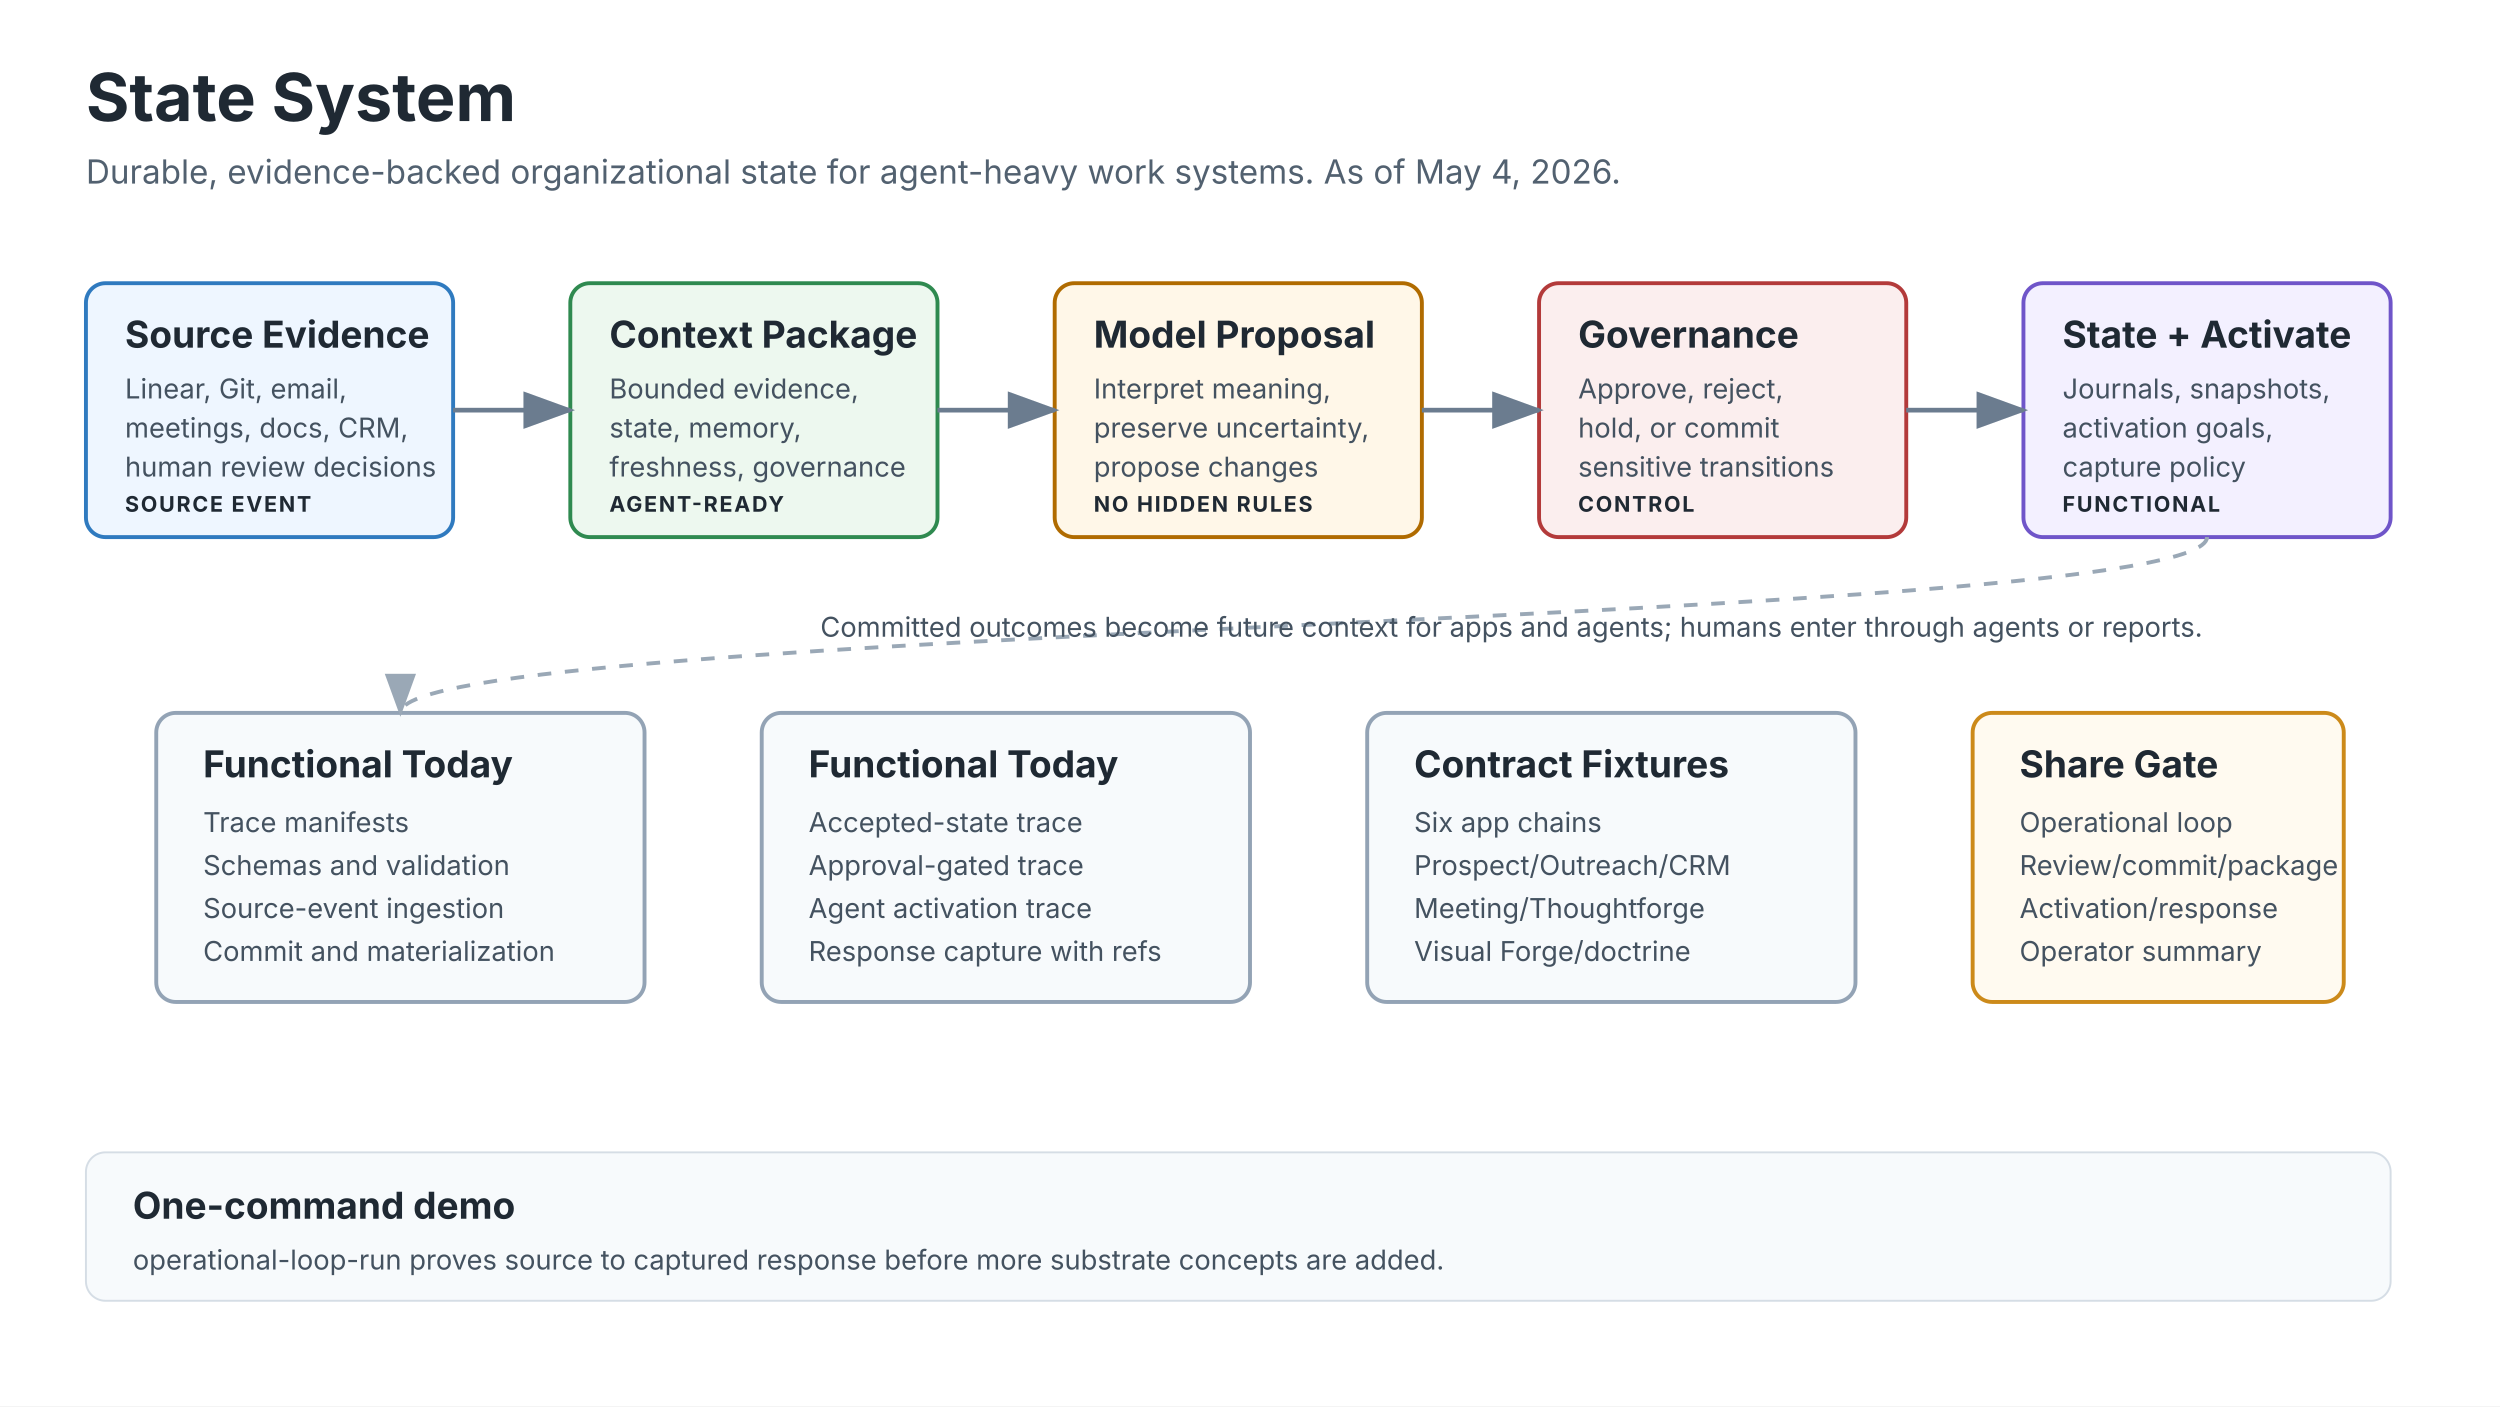
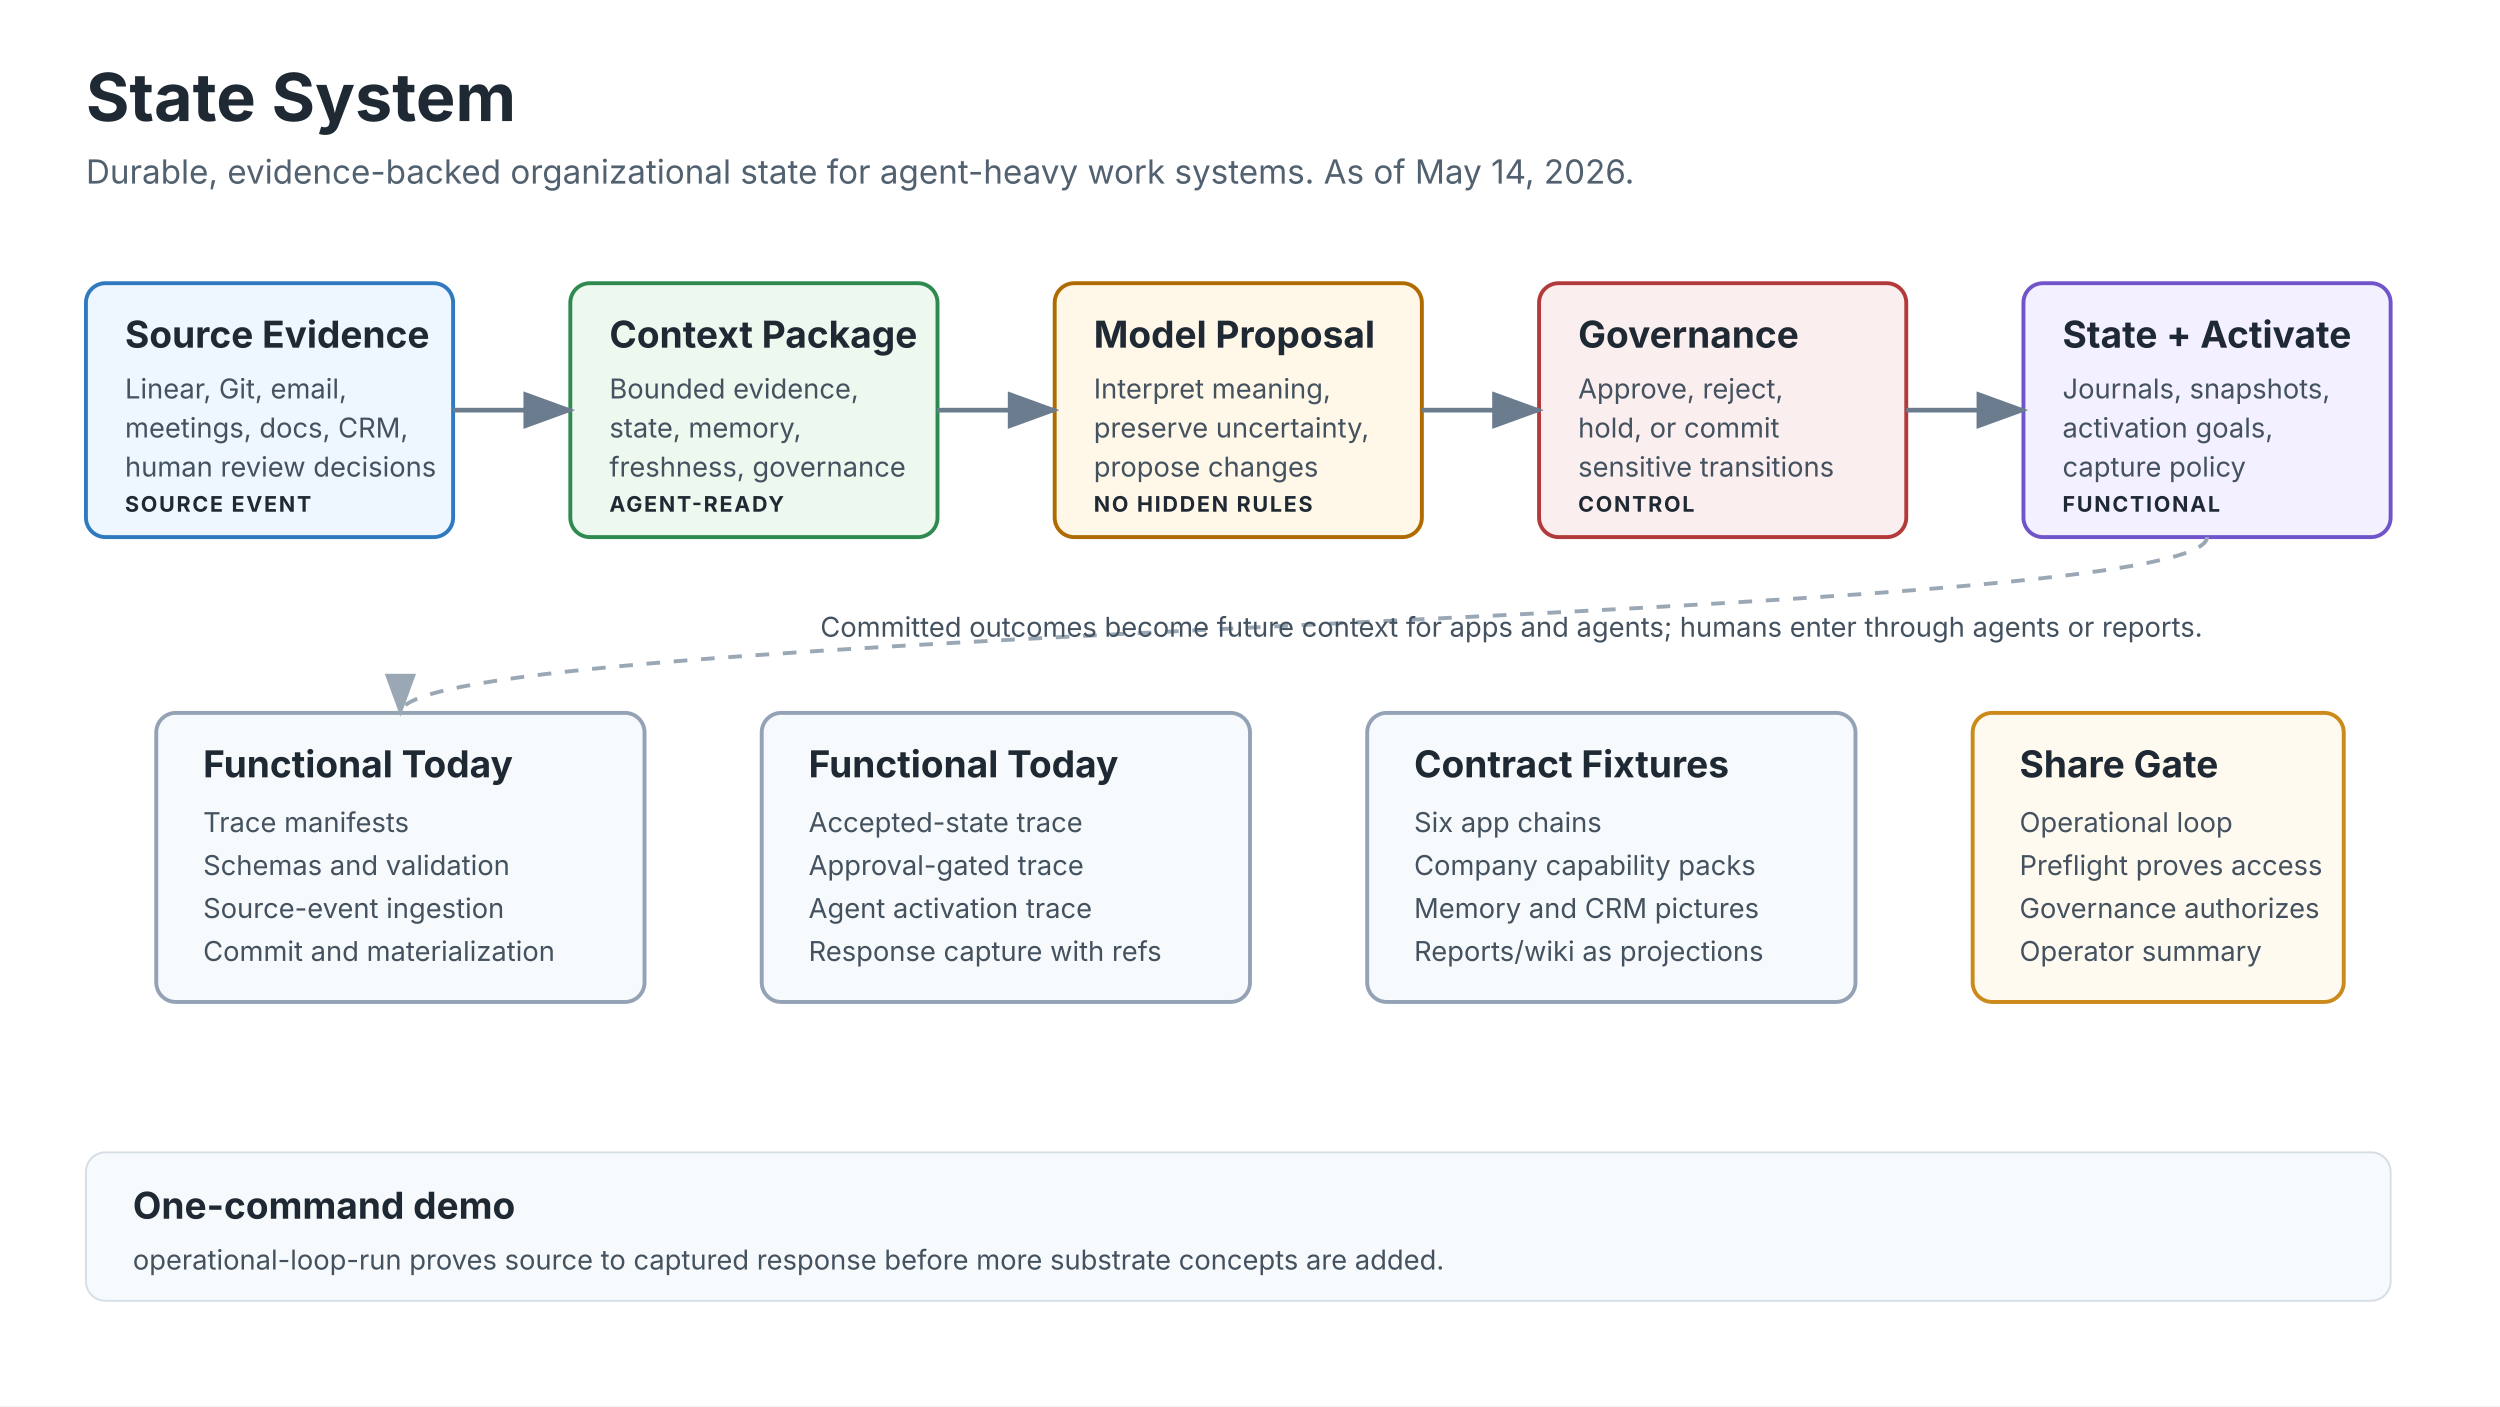
<svg xmlns="http://www.w3.org/2000/svg" viewBox="0 0 1280 720" role="img" aria-labelledby="title desc">
  <style>
    text { font-family: -apple-system, BlinkMacSystemFont, "Segoe UI", sans-serif; fill: #1f2933; }
    .title { font-size: 34px; font-weight: 700; }
    .subtitle { font-size: 17px; fill: #526170; }
    .label { font-size: 19px; font-weight: 700; }
    .body { font-size: 14px; fill: #445260; }
    .badge { font-size: 11px; font-weight: 700; letter-spacing: .08em; }
    .box { stroke-width: 2; rx: 10; }
    .arrow { fill: none; stroke: #6b7c8f; stroke-width: 2.4; marker-end: url(#arrow); }
    .soft-arrow { fill: none; stroke: #9aa8b6; stroke-width: 2; stroke-dasharray: 7 7; marker-end: url(#softArrow); }
  </style>
  <defs>
    <marker id="arrow" markerWidth="11" markerHeight="8" refX="10" refY="4" orient="auto">
      <path d="M0,0 L11,4 L0,8 Z" fill="#6b7c8f" />
    </marker>
    <marker id="softArrow" markerWidth="11" markerHeight="8" refX="10" refY="4" orient="auto">
      <path d="M0,0 L11,4 L0,8 Z" fill="#9aa8b6" />
    </marker>
  </defs>
  <rect width="1280" height="720" fill="#ffffff" />
  <text x="44" y="62" class="title">State System</text>
-   <text x="44" y="94" class="subtitle">Durable, evidence-backed organizational state for agent-heavy work systems. As of May 4, 2026.</text>
+   <text x="44" y="94" class="subtitle">Durable, evidence-backed organizational state for agent-heavy work systems. As of May 14, 2026.</text>
  <rect x="44" y="145" width="188" height="130" class="box" fill="#eef6ff" stroke="#2f7abf" />
  <text x="64" y="178" class="label">Source Evidence</text>
  <text x="64" y="204" class="body">Linear, Git, email,</text>
  <text x="64" y="224" class="body">meetings, docs, CRM,</text>
  <text x="64" y="244" class="body">human review decisions</text>
  <text x="64" y="262" class="badge" fill="#2f7abf">SOURCE EVENT</text>
  <rect x="292" y="145" width="188" height="130" class="box" fill="#edf8ef" stroke="#2f8a50" />
  <text x="312" y="178" class="label">Context Package</text>
  <text x="312" y="204" class="body">Bounded evidence,</text>
  <text x="312" y="224" class="body">state, memory,</text>
  <text x="312" y="244" class="body">freshness, governance</text>
  <text x="312" y="262" class="badge" fill="#2f8a50">AGENT-READY</text>
  <rect x="540" y="145" width="188" height="130" class="box" fill="#fff7e8" stroke="#b06b00" />
  <text x="560" y="178" class="label">Model Proposal</text>
  <text x="560" y="204" class="body">Interpret meaning,</text>
  <text x="560" y="224" class="body">preserve uncertainty,</text>
  <text x="560" y="244" class="body">propose changes</text>
  <text x="560" y="262" class="badge" fill="#b06b00">NO HIDDEN RULES</text>
  <rect x="788" y="145" width="188" height="130" class="box" fill="#fbeeee" stroke="#b33a3a" />
  <text x="808" y="178" class="label">Governance</text>
  <text x="808" y="204" class="body">Approve, reject,</text>
  <text x="808" y="224" class="body">hold, or commit</text>
  <text x="808" y="244" class="body">sensitive transitions</text>
  <text x="808" y="262" class="badge" fill="#b33a3a">CONTROL</text>
  <rect x="1036" y="145" width="188" height="130" class="box" fill="#f3f0ff" stroke="#6f55c9" />
  <text x="1056" y="178" class="label">State + Activate</text>
  <text x="1056" y="204" class="body">Journals, snapshots,</text>
  <text x="1056" y="224" class="body">activation goals,</text>
  <text x="1056" y="244" class="body">capture policy</text>
  <text x="1056" y="262" class="badge" fill="#6f55c9">FUNCTIONAL</text>
  <path d="M232 210 H292" class="arrow" />
  <path d="M480 210 H540" class="arrow" />
  <path d="M728 210 H788" class="arrow" />
  <path d="M976 210 H1036" class="arrow" />
  <rect x="80" y="365" width="250" height="148" class="box" fill="#f7fafc" stroke="#93a3b5" />
  <text x="104" y="398" class="label">Functional Today</text>
  <text x="104" y="426" class="body">Trace manifests</text>
  <text x="104" y="448" class="body">Schemas and validation</text>
  <text x="104" y="470" class="body">Source-event ingestion</text>
  <text x="104" y="492" class="body">Commit and materialization</text>
  <rect x="390" y="365" width="250" height="148" class="box" fill="#f7fafc" stroke="#93a3b5" />
  <text x="414" y="398" class="label">Functional Today</text>
  <text x="414" y="426" class="body">Accepted-state trace</text>
  <text x="414" y="448" class="body">Approval-gated trace</text>
  <text x="414" y="470" class="body">Agent activation trace</text>
  <text x="414" y="492" class="body">Response capture with refs</text>
  <rect x="700" y="365" width="250" height="148" class="box" fill="#f7fafc" stroke="#93a3b5" />
  <text x="724" y="398" class="label">Contract Fixtures</text>
  <text x="724" y="426" class="body">Six app chains</text>
-   <text x="724" y="448" class="body">Prospect/Outreach/CRM</text>
-   <text x="724" y="470" class="body">Meeting/Thoughtforge</text>
-   <text x="724" y="492" class="body">Visual Forge/doctrine</text>
+   <text x="724" y="448" class="body">Company capability packs</text>
+   <text x="724" y="470" class="body">Memory and CRM pictures</text>
+   <text x="724" y="492" class="body">Reports/wiki as projections</text>
  <rect x="1010" y="365" width="190" height="148" class="box" fill="#fffaf0" stroke="#cc8a1a" />
  <text x="1034" y="398" class="label">Share Gate</text>
  <text x="1034" y="426" class="body">Operational loop</text>
-   <text x="1034" y="448" class="body">Review/commit/package</text>
-   <text x="1034" y="470" class="body">Activation/response</text>
+   <text x="1034" y="448" class="body">Preflight proves access</text>
+   <text x="1034" y="470" class="body">Governance authorizes</text>
  <text x="1034" y="492" class="body">Operator summary</text>
  <path d="M1130 275 C1130 320 205 320 205 365" class="soft-arrow" />
  <text x="420" y="326" class="body">Committed outcomes become future context for apps and agents; humans enter through agents or reports.</text>
  <rect x="44" y="590" width="1180" height="76" rx="10" fill="#f7fafc" stroke="#d5dde5" />
  <text x="68" y="624" class="label">One-command demo</text>
  <text x="68" y="650" class="body">operational-loop-run proves source to captured response before more substrate concepts are added.</text>
</svg>
